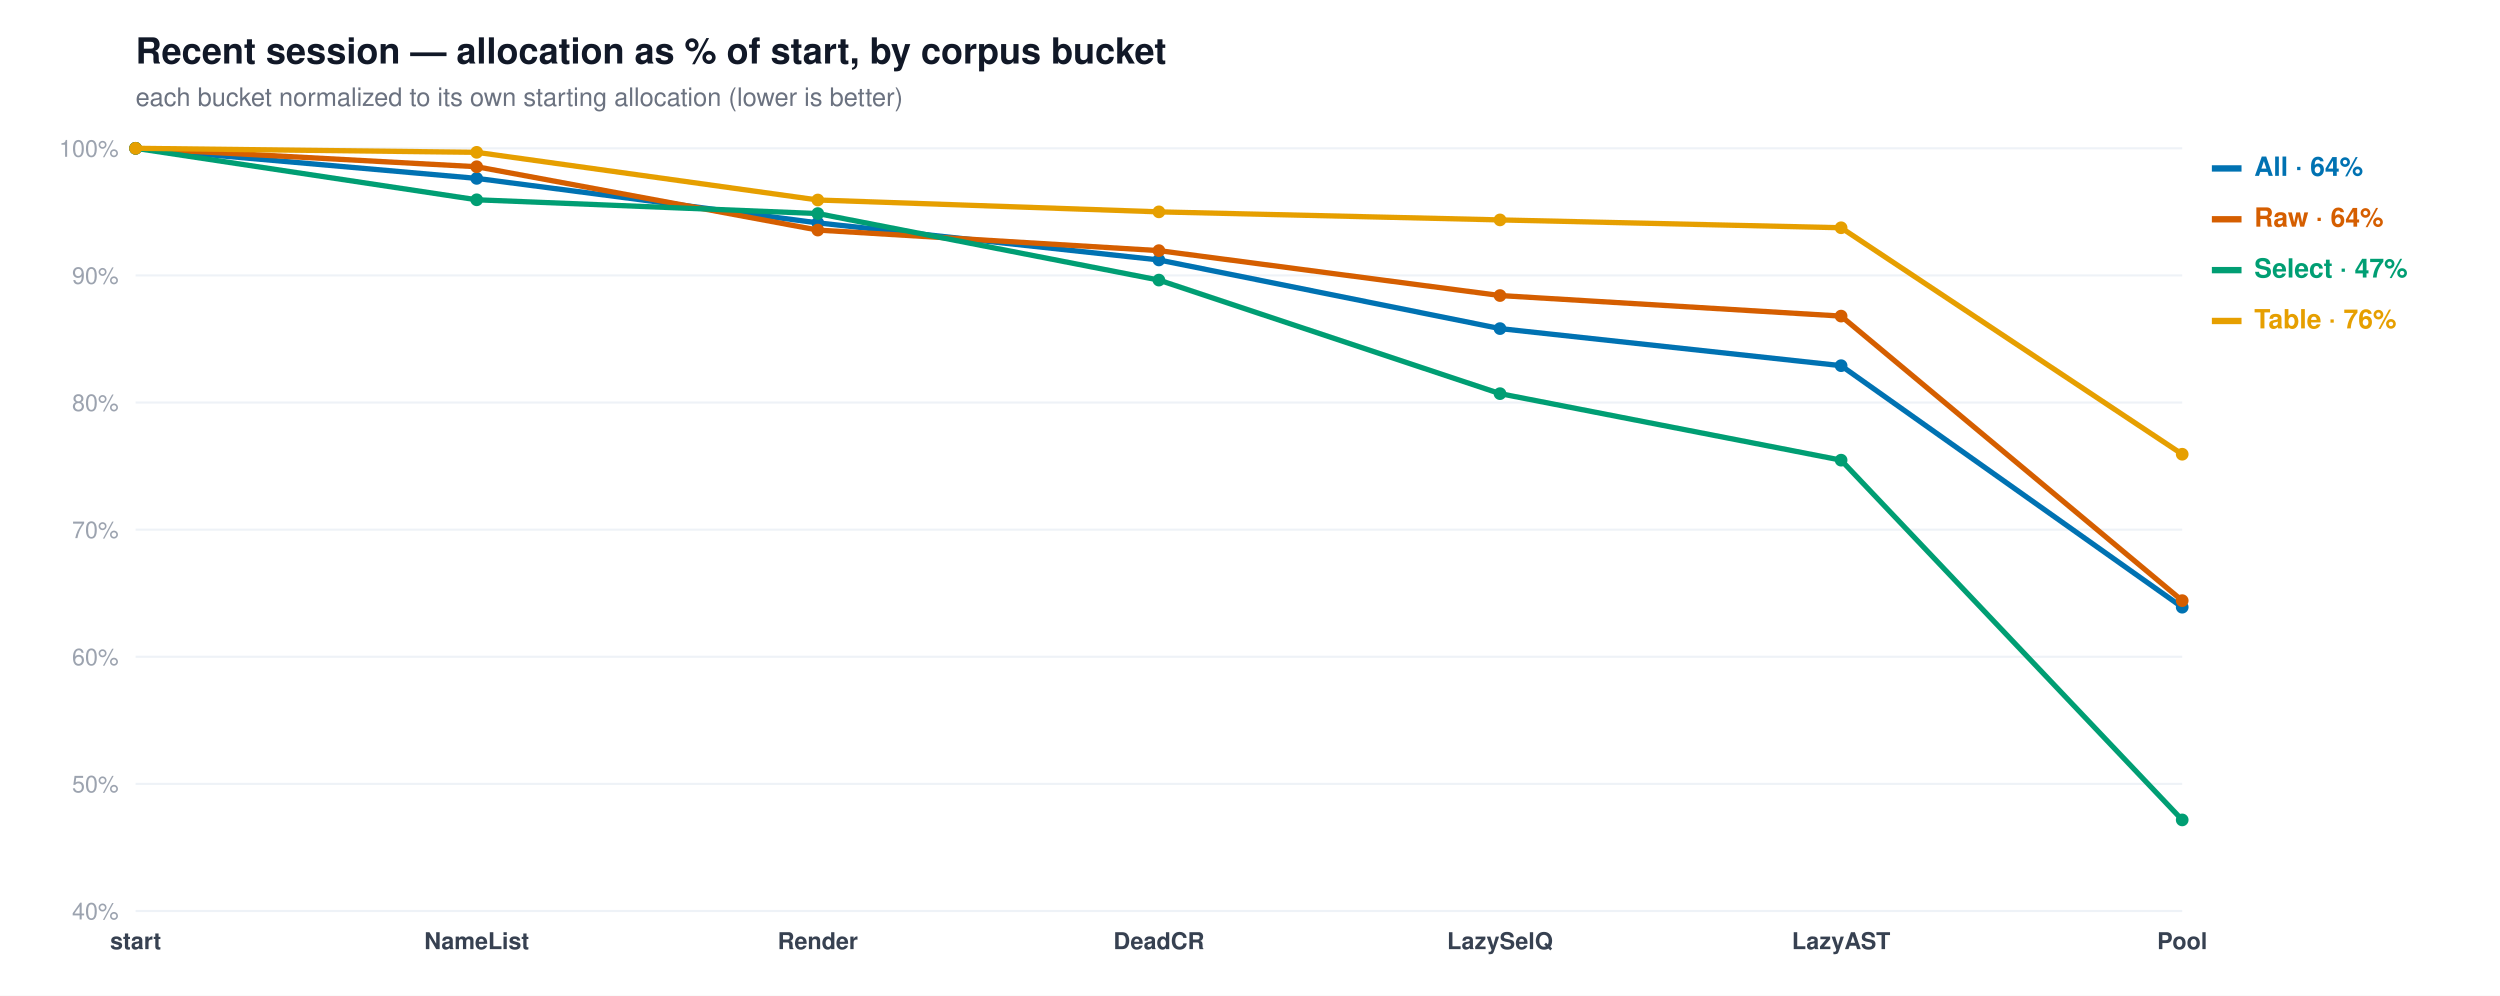
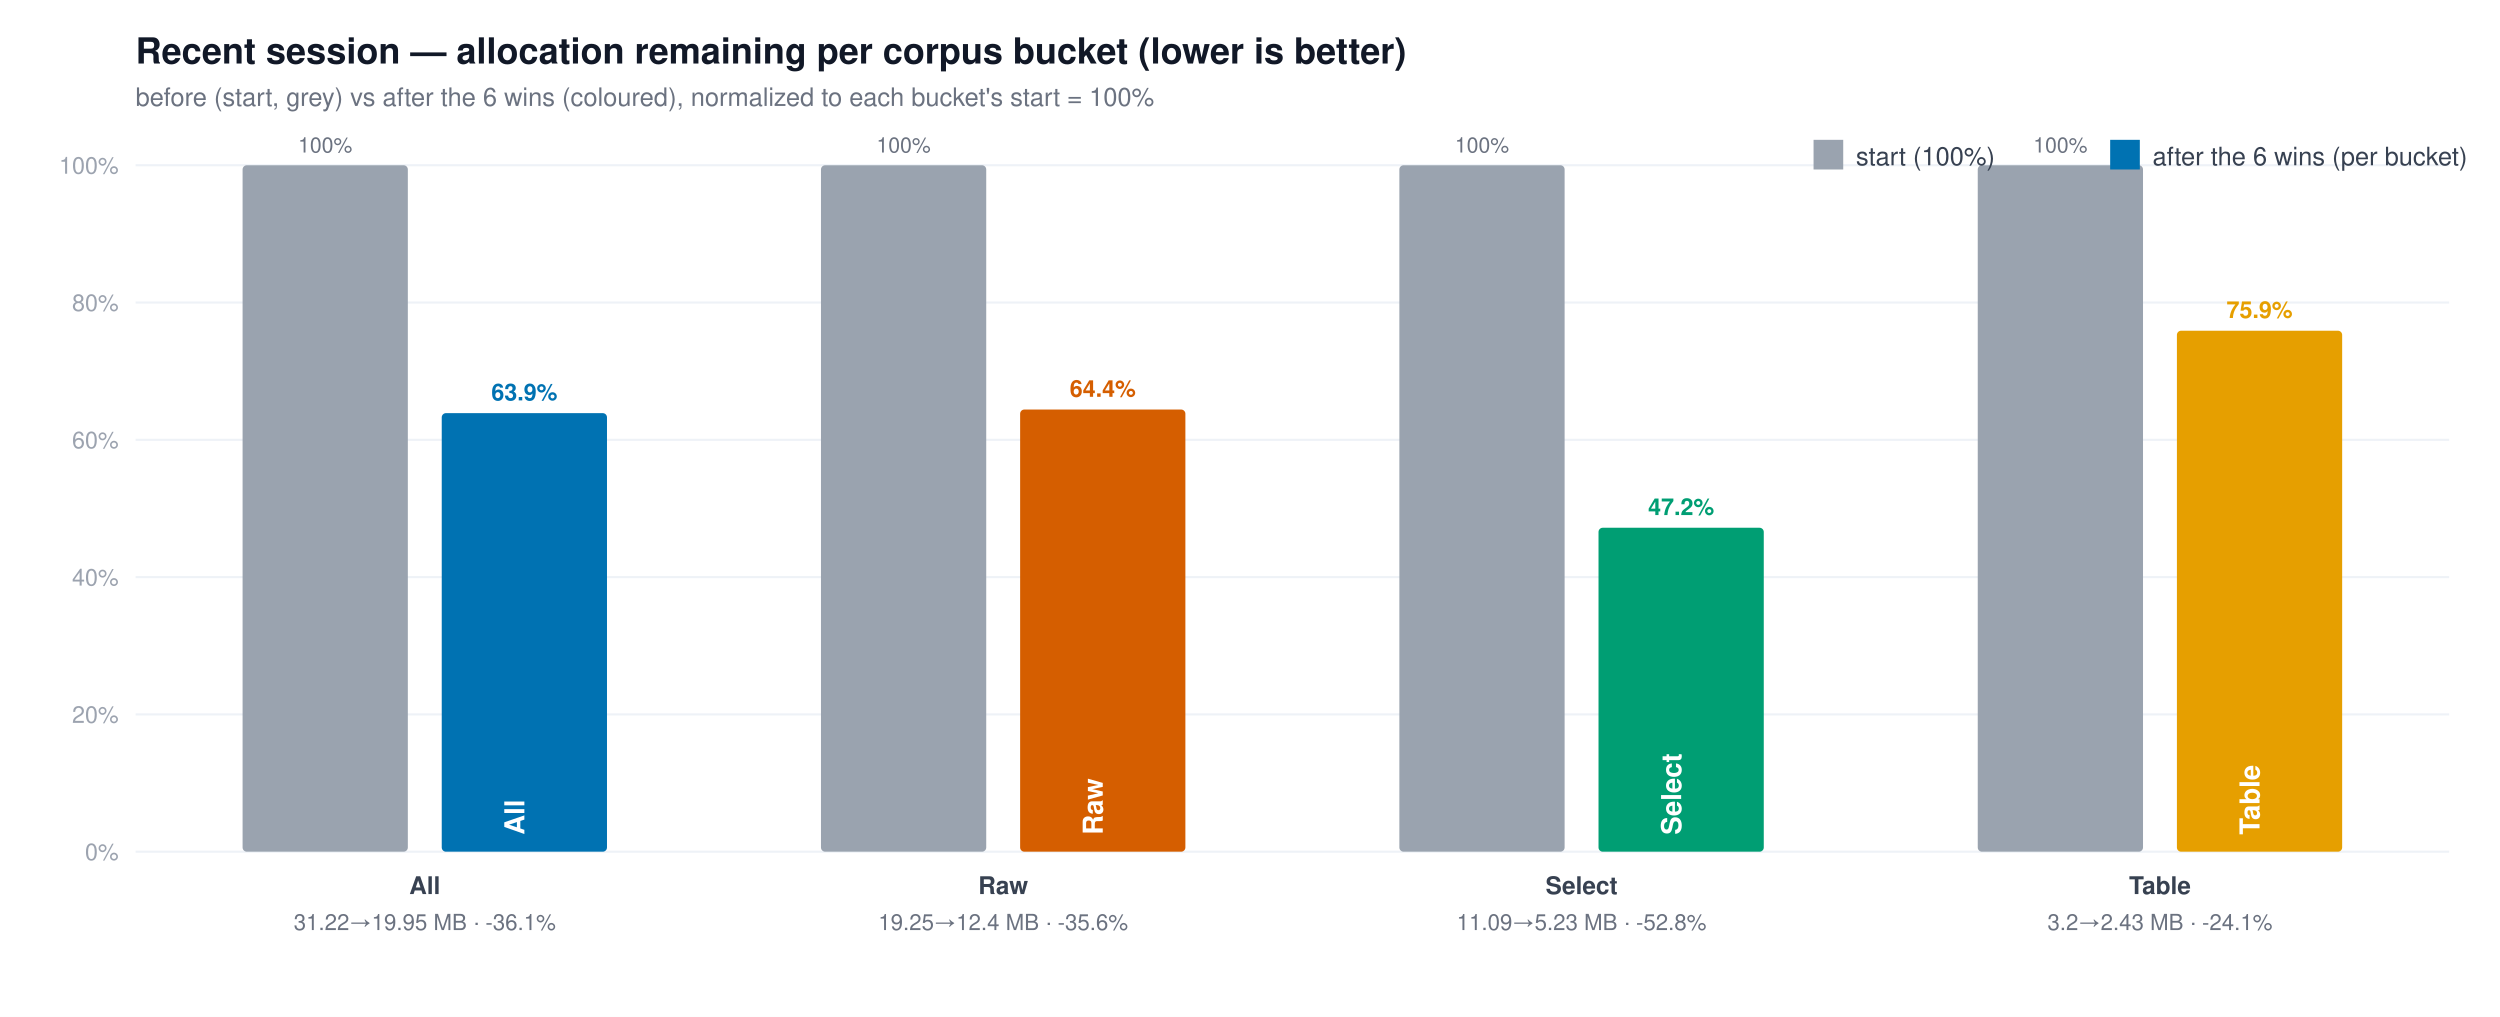
- <svg xmlns="http://www.w3.org/2000/svg" width="1180" height="470" viewBox="0 0 1180 470" font-family="Segoe UI,Helvetica,Arial,sans-serif">
-   <rect width="1180" height="470" fill="#ffffff" />
-   <text x="64" y="30" font-size="17" font-weight="700" fill="#111827">Recent session — allocation as % of start, by corpus bucket</text>
-   <text x="64" y="50" font-size="12" fill="#6b7280">each bucket normalized to its own starting allocation (lower is better)</text>
-   <line x1="64" y1="430" x2="1030" y2="430" stroke="#eef2f7" />
-   <text x="56" y="434" text-anchor="end" font-size="11" fill="#9ca3af">40%</text>
-   <line x1="64" y1="370" x2="1030" y2="370" stroke="#eef2f7" />
-   <text x="56" y="374" text-anchor="end" font-size="11" fill="#9ca3af">50%</text>
-   <line x1="64" y1="310" x2="1030" y2="310" stroke="#eef2f7" />
-   <text x="56" y="314" text-anchor="end" font-size="11" fill="#9ca3af">60%</text>
-   <line x1="64" y1="250" x2="1030" y2="250" stroke="#eef2f7" />
-   <text x="56" y="254" text-anchor="end" font-size="11" fill="#9ca3af">70%</text>
-   <line x1="64" y1="190" x2="1030" y2="190" stroke="#eef2f7" />
-   <text x="56" y="194" text-anchor="end" font-size="11" fill="#9ca3af">80%</text>
-   <line x1="64" y1="130" x2="1030" y2="130" stroke="#eef2f7" />
-   <text x="56" y="134" text-anchor="end" font-size="11" fill="#9ca3af">90%</text>
-   <line x1="64" y1="70" x2="1030" y2="70" stroke="#eef2f7" />
-   <text x="56" y="74" text-anchor="end" font-size="11" fill="#9ca3af">100%</text>
-   <polyline fill="none" stroke="#0072B2" stroke-width="2.5" points="64,70 225,84.2 386,105.2 547,122.7 708,155.1 869,172.6 1030,286.6" />
-   <circle cx="64" cy="70" r="3" fill="#0072B2" />
-   <circle cx="225" cy="84.2" r="3" fill="#0072B2" />
-   <circle cx="386" cy="105.2" r="3" fill="#0072B2" />
-   <circle cx="547" cy="122.7" r="3" fill="#0072B2" />
-   <circle cx="708" cy="155.1" r="3" fill="#0072B2" />
-   <circle cx="869" cy="172.6" r="3" fill="#0072B2" />
-   <circle cx="1030" cy="286.6" r="3" fill="#0072B2" />
-   <rect x="1044" y="78" width="14" height="3" fill="#0072B2" />
-   <text x="1064" y="83" font-size="12.5" font-weight="600" fill="#0072B2">All · 64%</text>
-   <polyline fill="none" stroke="#D55E00" stroke-width="2.5" points="64,70 225,78.7 386,108.6 547,118.3 708,139.5 869,149.2 1030,283.5" />
-   <circle cx="64" cy="70" r="3" fill="#D55E00" />
-   <circle cx="225" cy="78.7" r="3" fill="#D55E00" />
-   <circle cx="386" cy="108.6" r="3" fill="#D55E00" />
-   <circle cx="547" cy="118.3" r="3" fill="#D55E00" />
-   <circle cx="708" cy="139.5" r="3" fill="#D55E00" />
-   <circle cx="869" cy="149.2" r="3" fill="#D55E00" />
-   <circle cx="1030" cy="283.5" r="3" fill="#D55E00" />
-   <rect x="1044" y="102" width="14" height="3" fill="#D55E00" />
-   <text x="1064" y="107" font-size="12.5" font-weight="600" fill="#D55E00">Raw · 64%</text>
-   <polyline fill="none" stroke="#009E73" stroke-width="2.5" points="64,70 225,94.3 386,100.8 547,132.2 708,185.8 869,217.2 1030,387" />
-   <circle cx="64" cy="70" r="3" fill="#009E73" />
-   <circle cx="225" cy="94.3" r="3" fill="#009E73" />
-   <circle cx="386" cy="100.8" r="3" fill="#009E73" />
-   <circle cx="547" cy="132.2" r="3" fill="#009E73" />
-   <circle cx="708" cy="185.8" r="3" fill="#009E73" />
-   <circle cx="869" cy="217.2" r="3" fill="#009E73" />
-   <circle cx="1030" cy="387" r="3" fill="#009E73" />
-   <rect x="1044" y="126" width="14" height="3" fill="#009E73" />
-   <text x="1064" y="131" font-size="12.5" font-weight="600" fill="#009E73">Select · 47%</text>
-   <polyline fill="none" stroke="#E69F00" stroke-width="2.5" points="64,70 225,71.9 386,94.4 547,100 708,103.8 869,107.5 1030,214.4" />
-   <circle cx="64" cy="70" r="3" fill="#E69F00" />
-   <circle cx="225" cy="71.9" r="3" fill="#E69F00" />
-   <circle cx="386" cy="94.4" r="3" fill="#E69F00" />
-   <circle cx="547" cy="100" r="3" fill="#E69F00" />
-   <circle cx="708" cy="103.8" r="3" fill="#E69F00" />
-   <circle cx="869" cy="107.5" r="3" fill="#E69F00" />
-   <circle cx="1030" cy="214.4" r="3" fill="#E69F00" />
-   <rect x="1044" y="150" width="14" height="3" fill="#E69F00" />
-   <text x="1064" y="155" font-size="12.5" font-weight="600" fill="#E69F00">Table · 76%</text>
-   <text x="64" y="448" text-anchor="middle" font-size="11" font-weight="600" fill="#374151">start</text>
-   <text x="225" y="448" text-anchor="middle" font-size="11" font-weight="600" fill="#374151">NameList</text>
-   <text x="386" y="448" text-anchor="middle" font-size="11" font-weight="600" fill="#374151">Render</text>
-   <text x="547" y="448" text-anchor="middle" font-size="11" font-weight="600" fill="#374151">DeadCR</text>
-   <text x="708" y="448" text-anchor="middle" font-size="11" font-weight="600" fill="#374151">LazySelQ</text>
-   <text x="869" y="448" text-anchor="middle" font-size="11" font-weight="600" fill="#374151">LazyAST</text>
-   <text x="1030" y="448" text-anchor="middle" font-size="11" font-weight="600" fill="#374151">Pool</text>
+ <svg xmlns="http://www.w3.org/2000/svg" width="1180" height="480" viewBox="0 0 1180 480" font-family="Segoe UI,Helvetica,Arial,sans-serif">
+   <rect width="1180" height="480" fill="#ffffff" />
+   <text x="64" y="30" font-size="17" font-weight="700" fill="#111827">Recent session — allocation remaining per corpus bucket (lower is better)</text>
+   <text x="64" y="50" font-size="12" fill="#6b7280">before (start, grey) vs after the 6 wins (coloured), normalized to each bucket's start = 100%</text>
+   <line x1="64" y1="402" x2="1156" y2="402" stroke="#eef2f7" />
+   <text x="56" y="406" text-anchor="end" font-size="11" fill="#9ca3af">0%</text>
+   <line x1="64" y1="337.2" x2="1156" y2="337.2" stroke="#eef2f7" />
+   <text x="56" y="341.2" text-anchor="end" font-size="11" fill="#9ca3af">20%</text>
+   <line x1="64" y1="272.4" x2="1156" y2="272.4" stroke="#eef2f7" />
+   <text x="56" y="276.4" text-anchor="end" font-size="11" fill="#9ca3af">40%</text>
+   <line x1="64" y1="207.6" x2="1156" y2="207.6" stroke="#eef2f7" />
+   <text x="56" y="211.6" text-anchor="end" font-size="11" fill="#9ca3af">60%</text>
+   <line x1="64" y1="142.8" x2="1156" y2="142.8" stroke="#eef2f7" />
+   <text x="56" y="146.8" text-anchor="end" font-size="11" fill="#9ca3af">80%</text>
+   <line x1="64" y1="78" x2="1156" y2="78" stroke="#eef2f7" />
+   <text x="56" y="82" text-anchor="end" font-size="11" fill="#9ca3af">100%</text>
+   <rect x="114.5" y="78" width="78" height="324" rx="2" fill="#9AA3AF" />
+   <text x="153.5" y="72" text-anchor="middle" font-size="10" fill="#6b7280">100%</text>
+   <rect x="208.5" y="195" width="78" height="207" rx="2" fill="#0072B2" />
+   <text x="247.5" y="394" transform="rotate(-90 247.5 394)" font-size="13" font-weight="700" fill="#ffffff">All</text>
+   <text x="247.5" y="189" text-anchor="middle" font-size="11" font-weight="700" fill="#0072B2">63.9%</text>
+   <text x="200.5" y="422" text-anchor="middle" font-size="11.5" font-weight="600" fill="#374151">All</text>
+   <text x="200.5" y="439" text-anchor="middle" font-size="10.5" fill="#6b7280">31.22→19.95 MB · -36.1%</text>
+   <rect x="387.5" y="78" width="78" height="324" rx="2" fill="#9AA3AF" />
+   <text x="426.5" y="72" text-anchor="middle" font-size="10" fill="#6b7280">100%</text>
+   <rect x="481.5" y="193.3" width="78" height="208.7" rx="2" fill="#D55E00" />
+   <text x="520.5" y="394" transform="rotate(-90 520.5 394)" font-size="13" font-weight="700" fill="#ffffff">Raw</text>
+   <text x="520.5" y="187.3" text-anchor="middle" font-size="11" font-weight="700" fill="#D55E00">64.4%</text>
+   <text x="473.5" y="422" text-anchor="middle" font-size="11.5" font-weight="600" fill="#374151">Raw</text>
+   <text x="473.5" y="439" text-anchor="middle" font-size="10.5" fill="#6b7280">19.25→12.4 MB · -35.6%</text>
+   <rect x="660.5" y="78" width="78" height="324" rx="2" fill="#9AA3AF" />
+   <text x="699.5" y="72" text-anchor="middle" font-size="10" fill="#6b7280">100%</text>
+   <rect x="754.5" y="249.1" width="78" height="152.9" rx="2" fill="#009E73" />
+   <text x="793.5" y="394" transform="rotate(-90 793.5 394)" font-size="13" font-weight="700" fill="#ffffff">Select</text>
+   <text x="793.5" y="243.1" text-anchor="middle" font-size="11" font-weight="700" fill="#009E73">47.2%</text>
+   <text x="746.5" y="422" text-anchor="middle" font-size="11.5" font-weight="600" fill="#374151">Select</text>
+   <text x="746.5" y="439" text-anchor="middle" font-size="10.5" fill="#6b7280">11.09→5.23 MB · -52.8%</text>
+   <rect x="933.5" y="78" width="78" height="324" rx="2" fill="#9AA3AF" />
+   <text x="972.5" y="72" text-anchor="middle" font-size="10" fill="#6b7280">100%</text>
+   <rect x="1027.5" y="156.1" width="78" height="245.9" rx="2" fill="#E69F00" />
+   <text x="1066.5" y="394" transform="rotate(-90 1066.5 394)" font-size="13" font-weight="700" fill="#ffffff">Table</text>
+   <text x="1066.5" y="150.1" text-anchor="middle" font-size="11" font-weight="700" fill="#E69F00">75.9%</text>
+   <text x="1019.5" y="422" text-anchor="middle" font-size="11.5" font-weight="600" fill="#374151">Table</text>
+   <text x="1019.5" y="439" text-anchor="middle" font-size="10.5" fill="#6b7280">3.2→2.43 MB · -24.1%</text>
+   <rect x="856" y="66" width="14" height="14" fill="#9AA3AF" />
+   <text x="876" y="78" font-size="12" fill="#374151">start (100%)</text>
+   <rect x="996" y="66" width="14" height="14" fill="#0072B2" />
+   <text x="1016" y="78" font-size="12" fill="#374151">after the 6 wins (per bucket)</text>
</svg>
